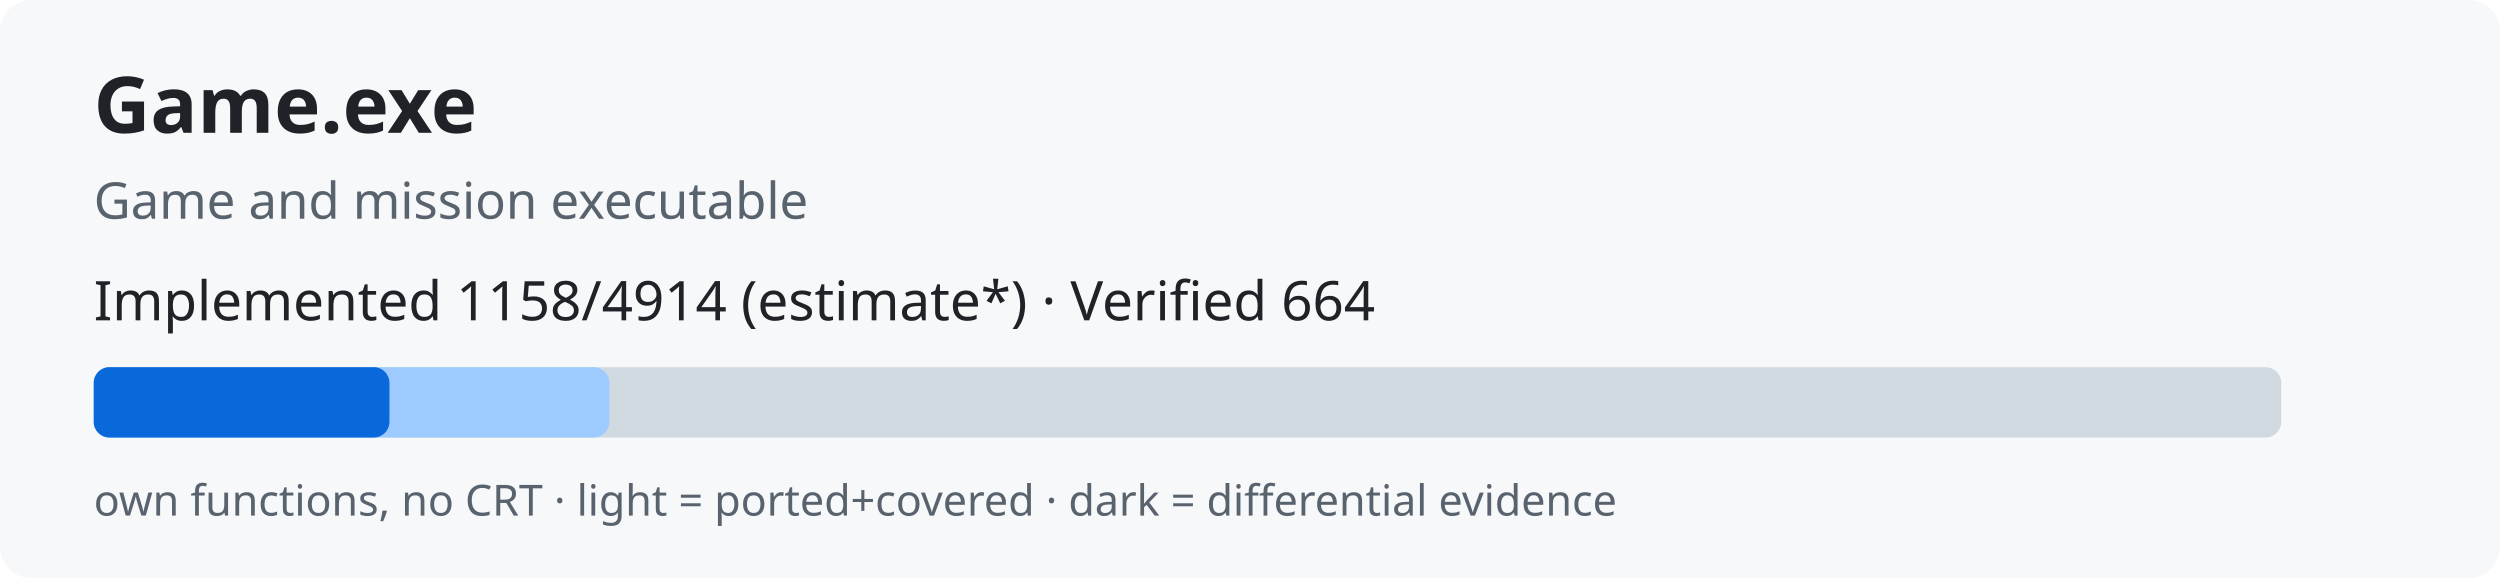
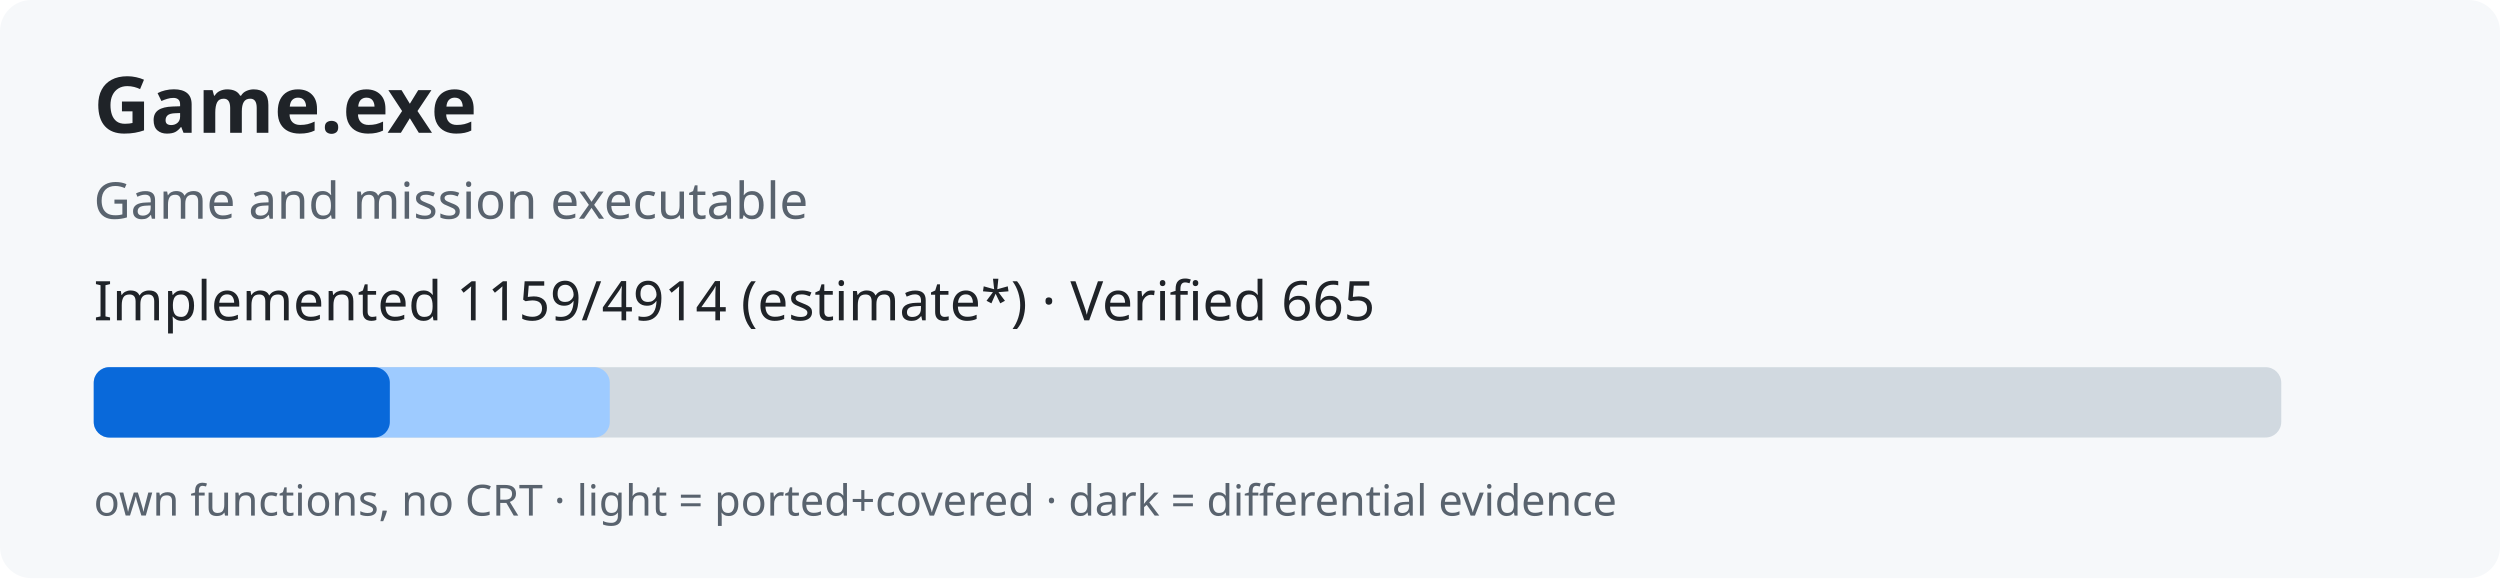
<svg xmlns="http://www.w3.org/2000/svg" width="640" height="148" role="img">
  <rect width="640" height="148" rx="8" fill="#f6f8fa" />
  <text x="24" y="34" font-family="sans-serif" font-size="20" font-weight="bold" fill="#1f2328">Game.exe</text>
  <text x="24" y="56" font-family="sans-serif" font-size="13" fill="#59636e">Game and mission executable</text>
-   <text x="24" y="82" font-family="sans-serif" font-size="14" fill="#1f2328">Implemented 1158/4914 (estimate*) · Verified 664</text>
+   <text x="24" y="82" font-family="sans-serif" font-size="14" fill="#1f2328">Implemented 1159/4914 (estimate*) · Verified 665</text>
  <rect x="24" y="94" width="560" height="18" rx="4" fill="#d1d9e0" />
-   <rect x="24" y="94" width="132.0" height="18" rx="4" fill="#9ecbff" />
-   <rect x="24" y="94" width="75.7" height="18" rx="4" fill="#0969da" />
+   <rect x="24" y="94" width="132.1" height="18" rx="4" fill="#9ecbff" />
+   <rect x="24" y="94" width="75.8" height="18" rx="4" fill="#0969da" />
  <text x="24" y="132" font-family="sans-serif" font-size="11" fill="#59636e">own functions, no CRT · light = ported+covered · dark = differential evidence</text>
</svg>
